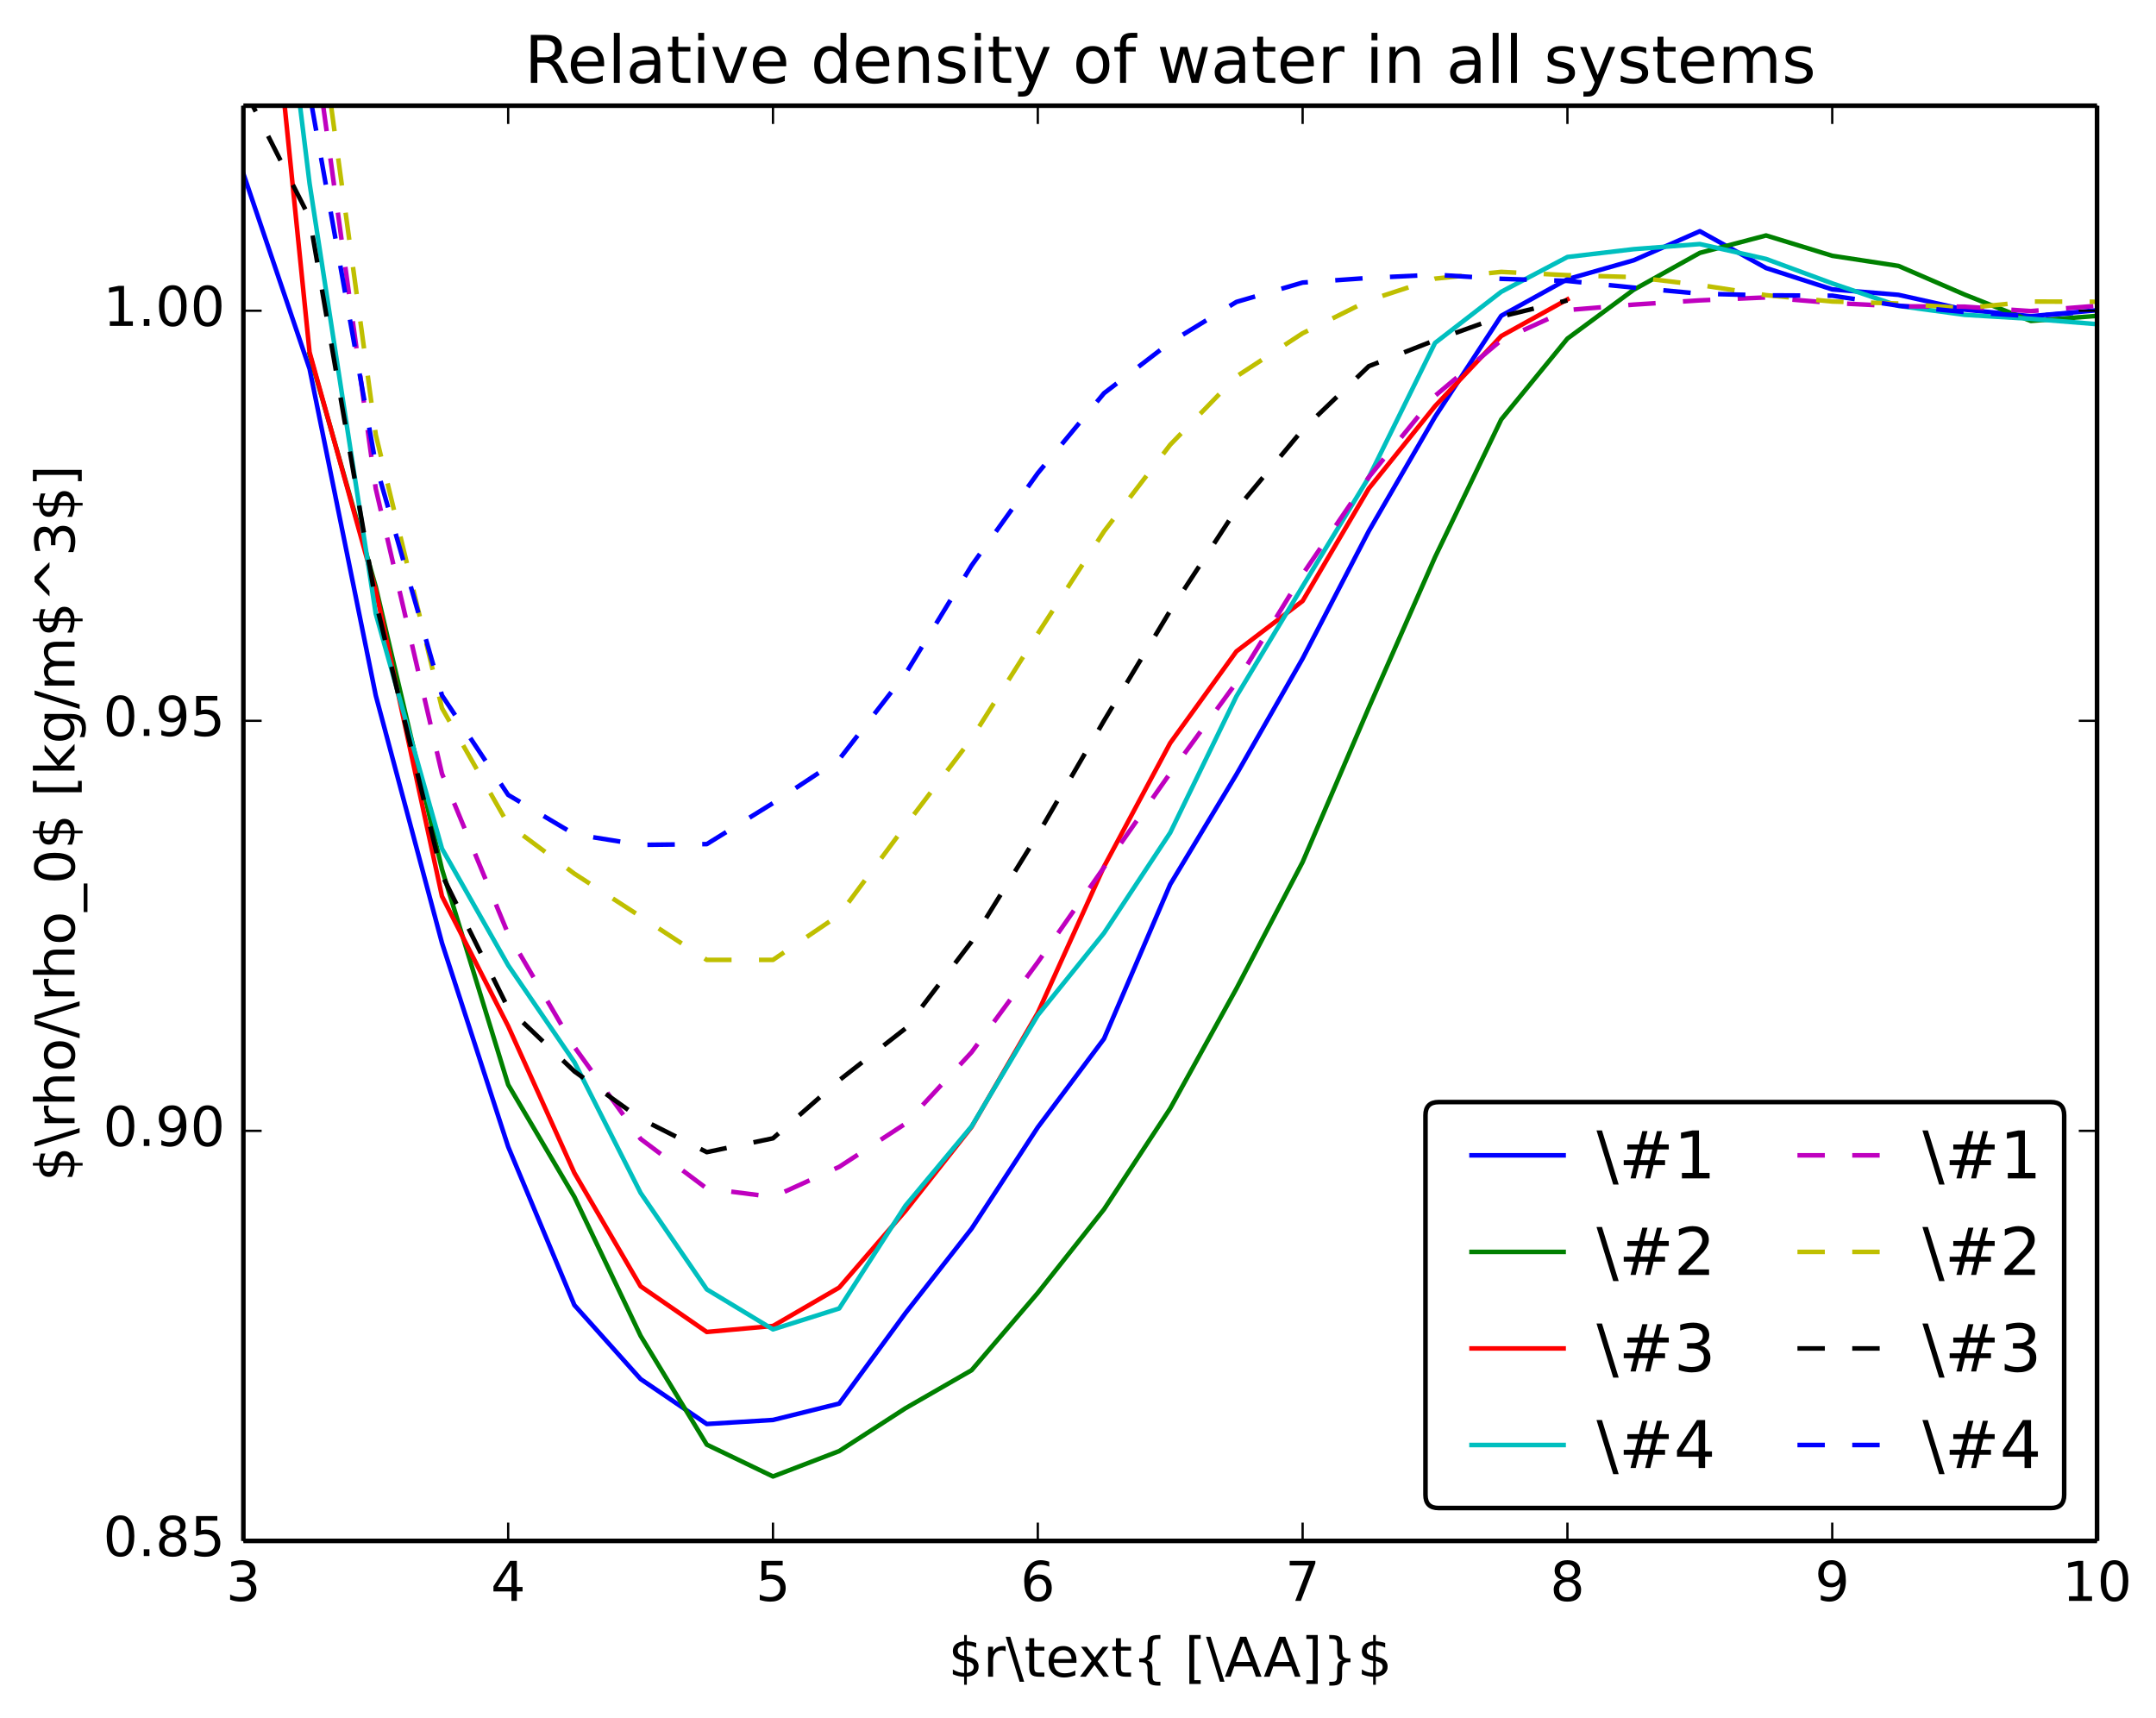
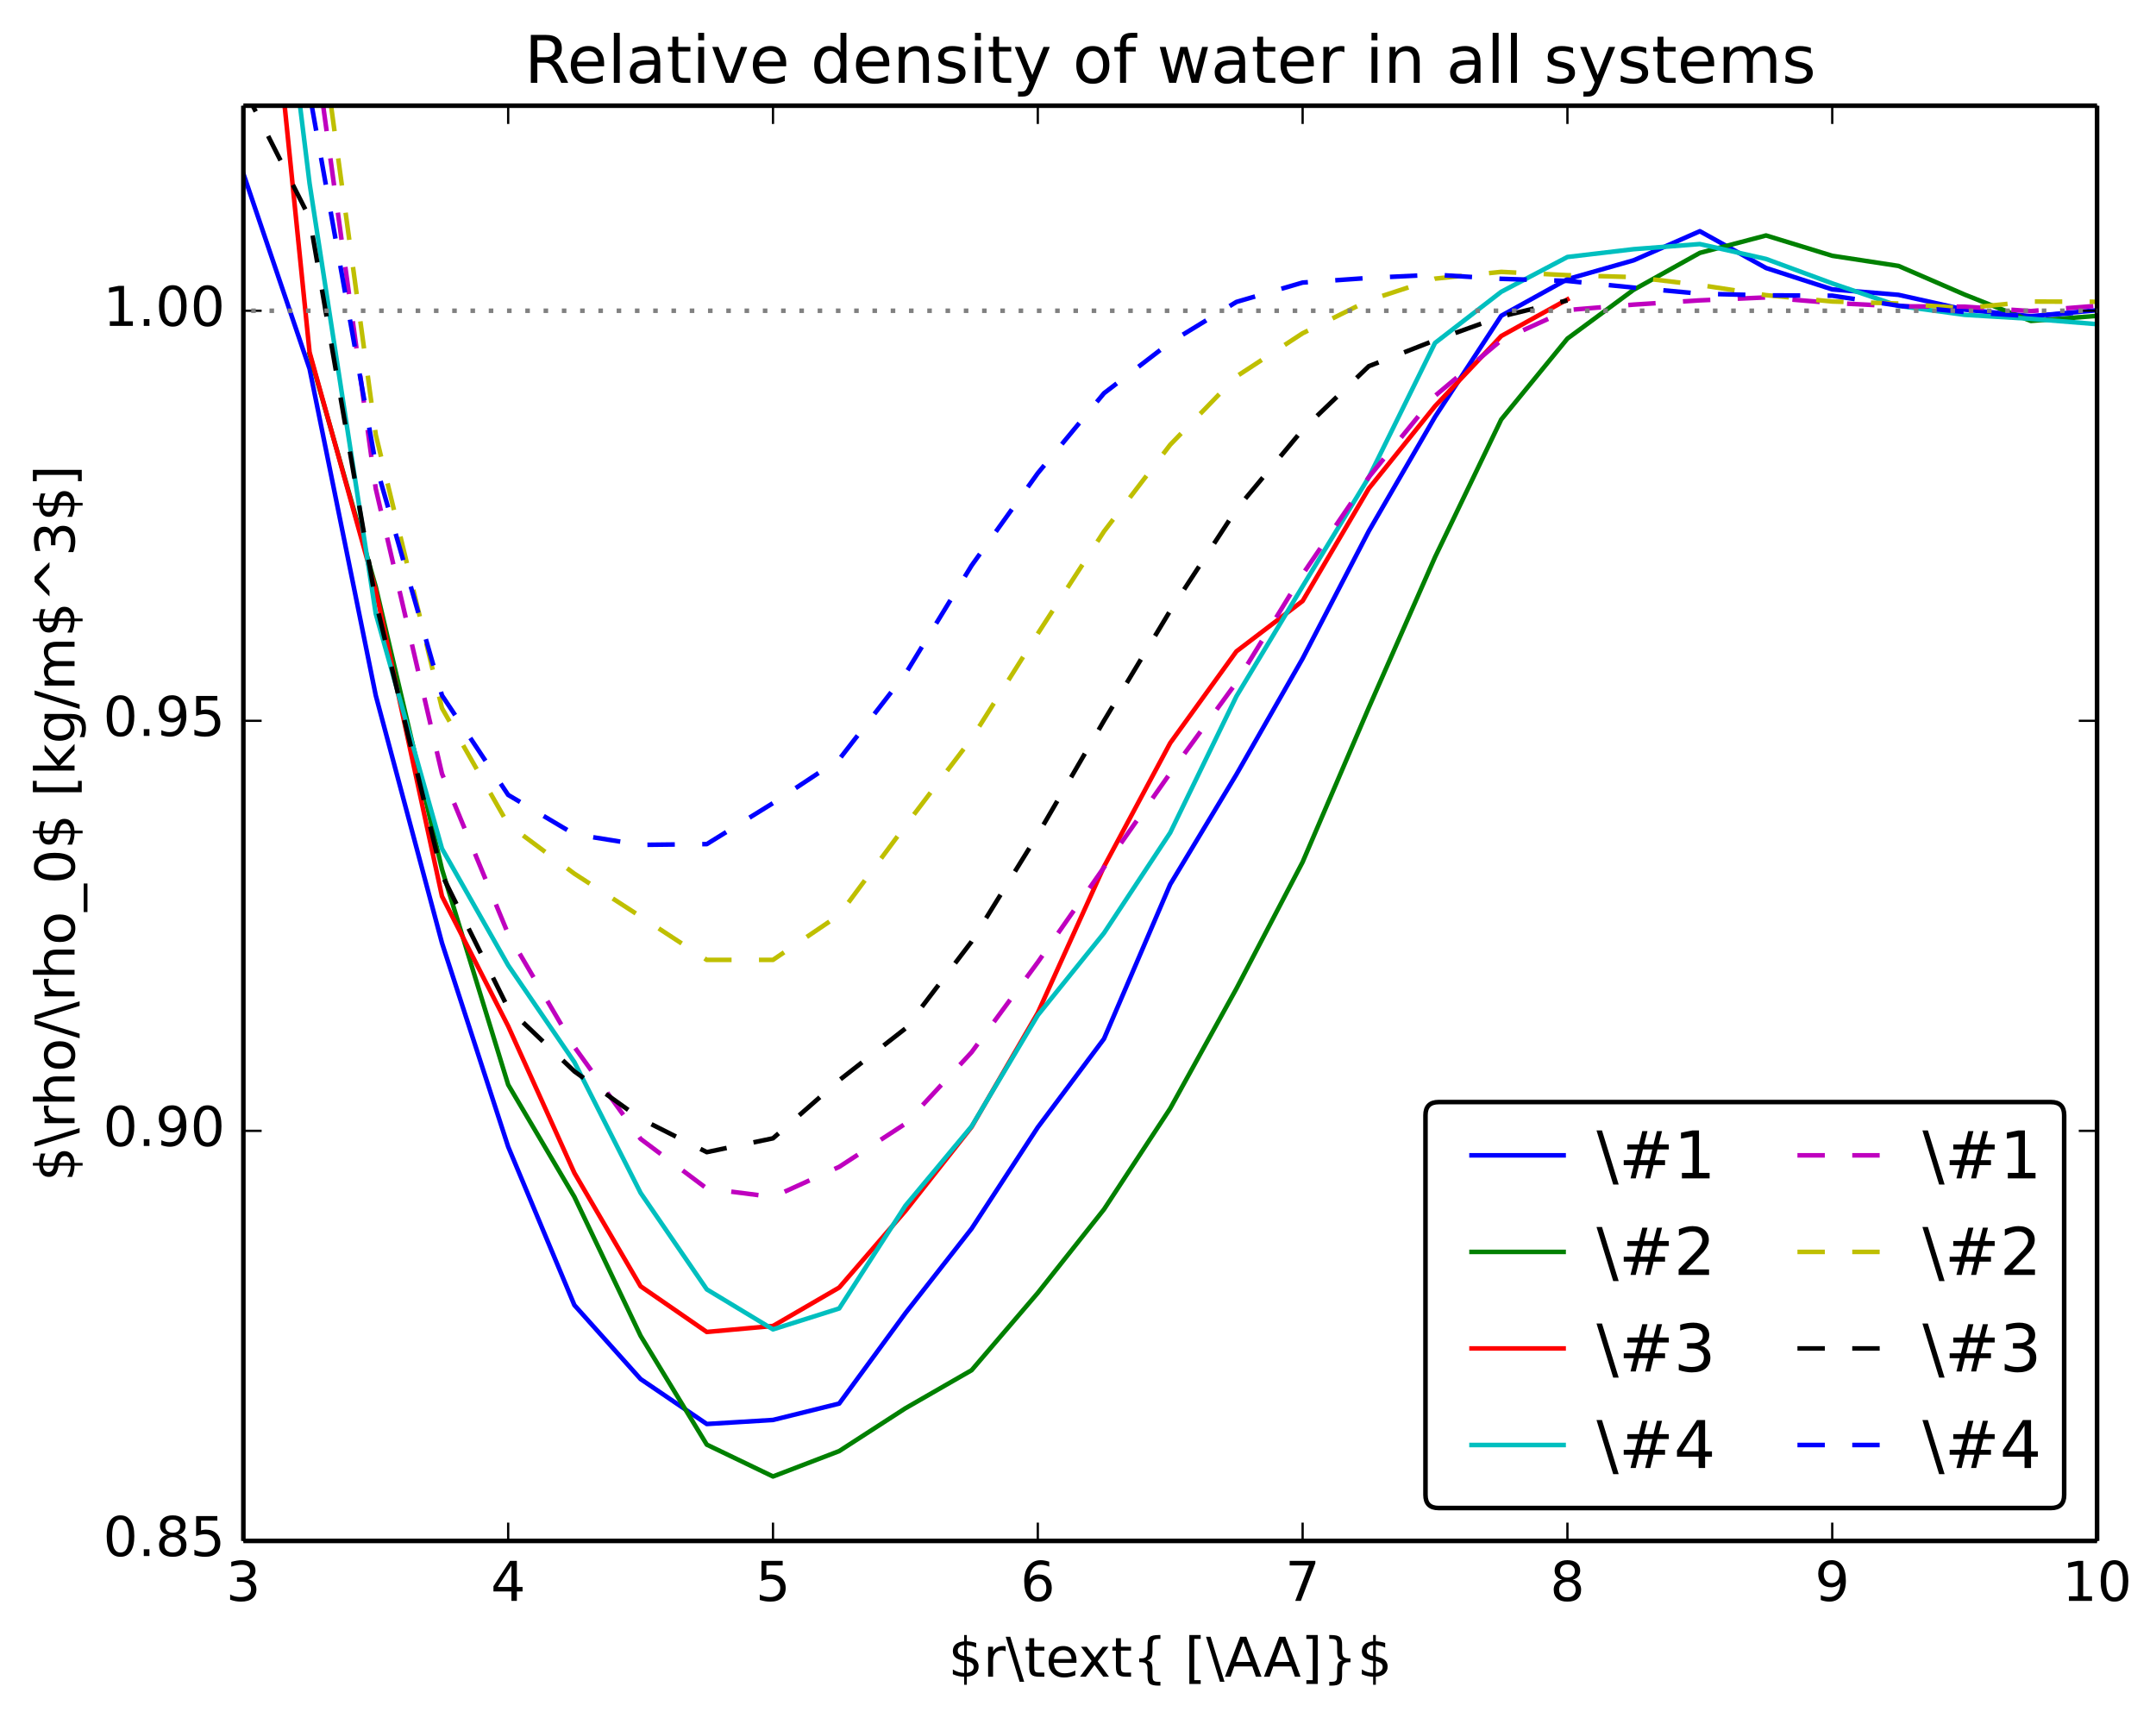
<svg xmlns="http://www.w3.org/2000/svg" xmlns:xlink="http://www.w3.org/1999/xlink" height="376pt" version="1.1" viewBox="0 0 472 376" width="472pt">
  <defs>
    <style type="text/css">
*{stroke-linecap:butt;stroke-linejoin:round;}
  </style>
  </defs>
  <g id="figure_1">
    <g id="patch_1">
      <path d=" M0 376.751 L472.874 376.751 L472.874 0 L0 0 z " style="fill:#ffffff;" />
    </g>
    <g id="axes_1">
      <g id="patch_2">
        <path d=" M53.278 337.324 L459.096 337.324 L459.096 23.142 L53.278 23.142 z " style="fill:#ffffff;" />
      </g>
      <g id="line2d_1">
        <path clip-path="url(#p7582577d61)" d=" M53.278 38.008 L67.772 80.732 L82.265 152.249 L96.759 206.426 L111.252 251.031 L125.746 285.707 L140.239 301.889 L154.733 311.73 L169.226 310.845 L183.72 307.256 L198.213 287.476 L212.707 268.962 L227.2 246.775 L241.694 227.398 L256.187 193.597 L270.681 169.537 L285.174 144.163 L299.668 116.258 L314.161 91.256 L328.655 69.131 L343.148 61.113 L357.642 56.984 L372.135 50.617 L386.629 58.669 L401.122 63.35 L415.616 64.543 L430.109 67.78 L444.603 69.216 L459.096 67.918" style="fill:none;stroke:#0000ff;stroke-linecap:square;" />
      </g>
      <g id="line2d_2">
        <path clip-path="url(#p7582577d61)" d=" M67.772 77.49 L82.265 128.47 L96.759 190.293 L111.252 237.453 L125.746 262.005 L140.239 292.423 L154.733 316.246 L169.226 323.215 L183.72 317.66 L198.213 308.289 L212.707 299.957 L227.2 283.025 L241.694 264.732 L256.187 242.649 L270.681 216.421 L285.174 188.707 L299.668 154.898 L314.161 121.967 L328.655 91.831 L343.148 74.122 L357.642 63.433 L372.135 55.362 L386.629 51.546 L401.122 55.995 L415.616 58.213 L430.109 64.49 L444.603 70.252 L459.096 69.151" style="fill:none;stroke:#008000;stroke-linecap:square;" />
      </g>
      <g id="line2d_3">
        <path clip-path="url(#p7582577d61)" d=" M53.278 -66.211 M59.873 -1 L67.772 77.115 L82.265 129.237 L96.759 196.193 L111.252 224.641 L125.746 256.768 L140.239 281.576 L154.733 291.583 L169.226 290.271 L183.72 281.858 L198.213 265.079 L212.707 246.699 L227.2 221.715 L241.694 189.699 L256.187 162.655 L270.681 142.591 L285.174 131.563 L299.668 106.938 L314.161 88.91 L328.655 73.563 L343.148 65.541" style="fill:none;stroke:#ff0000;stroke-linecap:square;" />
      </g>
      <g id="line2d_4">
        <path clip-path="url(#p7582577d61)" d=" M53.278 -77.901 M62.719 -1 L67.772 40.151 L82.265 134.36 L96.759 185.779 L111.252 211.309 L125.746 232.507 L140.239 261.13 L154.733 282.259 L169.226 291.012 L183.72 286.436 L198.213 263.95 L212.707 246.567 L227.2 222.238 L241.694 204.25 L256.187 182.285 L270.681 152.432 L285.174 128.356 L299.668 104.486 L314.161 75.076 L328.655 63.877 L343.148 56.257 L357.642 54.548 L372.135 53.427 L386.629 56.687 L401.122 62.037 L415.616 66.961 L430.109 68.921 L444.603 69.79 L459.096 70.962" style="fill:none;stroke:#00bfbf;stroke-linecap:square;" />
      </g>
      <g id="line2d_5">
        <path clip-path="url(#p7582577d61)" d=" M53.278 -94.894 M67.398 -1 L67.772 1.483 L82.265 107.001 L96.759 169.367 L111.252 204.473 L125.746 229.191 L140.239 249.313 L154.733 260.183 L169.226 262.037 L183.72 255.44 L198.213 245.986 L212.707 230.342 L227.2 210.637 L241.694 189.869 L256.187 169.246 L270.681 149.399 L285.174 125.724 L299.668 104.444 L314.161 86.658 L328.655 74.481 L343.148 67.878 L357.642 66.683 L372.135 65.752 L386.629 65.109 L401.122 66.317 L415.616 67.05 L430.109 67.136 L444.603 68.1 L459.096 66.942" style="fill:none;stroke:#bf00bf;stroke-dasharray:6,6;stroke-dashoffset:0.0;" />
      </g>
      <g id="line2d_6">
        <path clip-path="url(#p7582577d61)" d=" M53.278 -195.303 M69.197 -1 L82.265 95.166 L96.759 155.019 L111.252 180.459 L125.746 191.257 L140.239 200.642 L154.733 210.131 L169.226 210.126 L183.72 200.295 L198.213 180.754 L212.707 161.684 L227.2 138.706 L241.694 116.331 L256.187 97.361 L270.681 82.416 L285.174 72.954 L299.668 65.755 L314.161 60.999 L328.655 59.517 L343.148 60.239 L357.642 60.662 L372.135 62.386 L386.629 64.61 L401.122 66.002 L415.616 66.442 L430.109 67.472 L444.603 66.008 L459.096 66.061" style="fill:none;stroke:#bfbf00;stroke-dasharray:6,6;stroke-dashoffset:0.0;" />
      </g>
      <g id="line2d_7">
        <path clip-path="url(#p7582577d61)" d=" M53.278 19.07 L67.772 47.675 L82.265 131.722 L96.759 191.516 L111.252 220.717 L125.746 234.539 L140.239 244.906 L154.733 252.217 L169.226 249.187 L183.72 236.478 L198.213 225.151 L212.707 206.119 L227.2 182.687 L241.694 157.769 L256.187 133.688 L270.681 111.498 L285.174 94.076 L299.668 80.162 L314.161 74.482 L328.655 69.288 L343.148 65.754" style="fill:none;stroke:#000000;stroke-dasharray:6,6;stroke-dashoffset:0.0;" />
      </g>
      <g id="line2d_8">
        <path clip-path="url(#p7582577d61)" d=" M53.278 -73.76 M64.469 -1 L67.772 20.473 L82.265 101.661 L96.759 152.225 L111.252 174.015 L125.746 182.627 L140.239 184.953 L154.733 184.783 L169.226 175.808 L183.72 166.224 L198.213 147.524 L212.707 123.799 L227.2 103.579 L241.694 86.08 L256.187 74.951 L270.681 66.096 L285.174 61.858 L299.668 60.841 L314.161 60.139 L328.655 61.037 L343.148 61.498 L357.642 62.957 L372.135 64.285 L386.629 64.653 L401.122 64.728 L415.616 66.912 L430.109 68.299 L444.603 69.21 L459.096 68.122" style="fill:none;stroke:#0000ff;stroke-dasharray:6,6;stroke-dashoffset:0.0;" />
      </g>
      <g id="matplotlib.axis_1">
        <g id="xtick_1">
          <g id="line2d_9">
            <defs>
              <path d=" M0 0 L0 -4" id="m93b0483c22" style="stroke:#000000;stroke-width:0.5;" />
            </defs>
            <g>
              <use style="stroke:#000000;stroke-width:0.5;" x="53.278" xlink:href="#m93b0483c22" y="337.324" />
            </g>
          </g>
          <g id="line2d_10">
            <defs>
              <path d=" M0 0 L0 4" id="m741efc42ff" style="stroke:#000000;stroke-width:0.5;" />
            </defs>
            <g>
              <use style="stroke:#000000;stroke-width:0.5;" x="53.278" xlink:href="#m741efc42ff" y="23.142" />
            </g>
          </g>
          <g id="text_1">
            <text style="font-family:DejaVu Sans;font-size:12.0px;font-style:normal;text-anchor:middle;" transform="rotate(-0, 53.27813, 350.4417)" x="53.278" y="350.442">3</text>
          </g>
        </g>
        <g id="xtick_2">
          <g id="line2d_11">
            <g>
              <use style="stroke:#000000;stroke-width:0.5;" x="111.252" xlink:href="#m93b0483c22" y="337.324" />
            </g>
          </g>
          <g id="line2d_12">
            <g>
              <use style="stroke:#000000;stroke-width:0.5;" x="111.252" xlink:href="#m741efc42ff" y="23.142" />
            </g>
          </g>
          <g id="text_2">
            <text style="font-family:DejaVu Sans;font-size:12.0px;font-style:normal;text-anchor:middle;" transform="rotate(-0, 111.2522, 350.4417)" x="111.252" y="350.442">4</text>
          </g>
        </g>
        <g id="xtick_3">
          <g id="line2d_13">
            <g>
              <use style="stroke:#000000;stroke-width:0.5;" x="169.226" xlink:href="#m93b0483c22" y="337.324" />
            </g>
          </g>
          <g id="line2d_14">
            <g>
              <use style="stroke:#000000;stroke-width:0.5;" x="169.226" xlink:href="#m741efc42ff" y="23.142" />
            </g>
          </g>
          <g id="text_3">
            <text style="font-family:DejaVu Sans;font-size:12.0px;font-style:normal;text-anchor:middle;" transform="rotate(-0, 169.2262, 350.4417)" x="169.226" y="350.442">5</text>
          </g>
        </g>
        <g id="xtick_4">
          <g id="line2d_15">
            <g>
              <use style="stroke:#000000;stroke-width:0.5;" x="227.2" xlink:href="#m93b0483c22" y="337.324" />
            </g>
          </g>
          <g id="line2d_16">
            <g>
              <use style="stroke:#000000;stroke-width:0.5;" x="227.2" xlink:href="#m741efc42ff" y="23.142" />
            </g>
          </g>
          <g id="text_4">
            <text style="font-family:DejaVu Sans;font-size:12.0px;font-style:normal;text-anchor:middle;" transform="rotate(-0, 227.2002, 350.4417)" x="227.2" y="350.442">6</text>
          </g>
        </g>
        <g id="xtick_5">
          <g id="line2d_17">
            <g>
              <use style="stroke:#000000;stroke-width:0.5;" x="285.174" xlink:href="#m93b0483c22" y="337.324" />
            </g>
          </g>
          <g id="line2d_18">
            <g>
              <use style="stroke:#000000;stroke-width:0.5;" x="285.174" xlink:href="#m741efc42ff" y="23.142" />
            </g>
          </g>
          <g id="text_5">
            <text style="font-family:DejaVu Sans;font-size:12.0px;font-style:normal;text-anchor:middle;" transform="rotate(-0, 285.1742, 350.4417)" x="285.174" y="350.442">7</text>
          </g>
        </g>
        <g id="xtick_6">
          <g id="line2d_19">
            <g>
              <use style="stroke:#000000;stroke-width:0.5;" x="343.148" xlink:href="#m93b0483c22" y="337.324" />
            </g>
          </g>
          <g id="line2d_20">
            <g>
              <use style="stroke:#000000;stroke-width:0.5;" x="343.148" xlink:href="#m741efc42ff" y="23.142" />
            </g>
          </g>
          <g id="text_6">
            <text style="font-family:DejaVu Sans;font-size:12.0px;font-style:normal;text-anchor:middle;" transform="rotate(-0, 343.1483, 350.4417)" x="343.148" y="350.442">8</text>
          </g>
        </g>
        <g id="xtick_7">
          <g id="line2d_21">
            <g>
              <use style="stroke:#000000;stroke-width:0.5;" x="401.122" xlink:href="#m93b0483c22" y="337.324" />
            </g>
          </g>
          <g id="line2d_22">
            <g>
              <use style="stroke:#000000;stroke-width:0.5;" x="401.122" xlink:href="#m741efc42ff" y="23.142" />
            </g>
          </g>
          <g id="text_7">
            <text style="font-family:DejaVu Sans;font-size:12.0px;font-style:normal;text-anchor:middle;" transform="rotate(-0, 401.1223, 350.4417)" x="401.122" y="350.442">9</text>
          </g>
        </g>
        <g id="xtick_8">
          <g id="line2d_23">
            <g>
              <use style="stroke:#000000;stroke-width:0.5;" x="459.096" xlink:href="#m93b0483c22" y="337.324" />
            </g>
          </g>
          <g id="line2d_24">
            <g>
              <use style="stroke:#000000;stroke-width:0.5;" x="459.096" xlink:href="#m741efc42ff" y="23.142" />
            </g>
          </g>
          <g id="text_8">
            <text style="font-family:DejaVu Sans;font-size:12.0px;font-style:normal;text-anchor:middle;" transform="rotate(-0, 459.0963, 350.4417)" x="459.096" y="350.442">10</text>
          </g>
        </g>
        <g id="text_9">
          <text style="font-family:DejaVu Sans;font-size:12.0px;font-style:normal;text-anchor:middle;" transform="rotate(-0, 256.1872, 367.0554)" x="256.187" y="367.055">$r\text{ [\AA]}$</text>
        </g>
      </g>
      <g id="matplotlib.axis_2">
        <g id="ytick_1">
          <g id="line2d_25">
            <defs>
              <path d=" M0 0 L4 0" id="m728421d6d4" style="stroke:#000000;stroke-width:0.5;" />
            </defs>
            <g>
              <use style="stroke:#000000;stroke-width:0.5;" x="53.278" xlink:href="#m728421d6d4" y="337.324" />
            </g>
          </g>
          <g id="line2d_26">
            <defs>
              <path d=" M0 0 L-4 0" id="mcb0005524f" style="stroke:#000000;stroke-width:0.5;" />
            </defs>
            <g>
              <use style="stroke:#000000;stroke-width:0.5;" x="459.096" xlink:href="#mcb0005524f" y="337.324" />
            </g>
          </g>
          <g id="text_10">
            <text style="font-family:DejaVu Sans;font-size:12.0px;font-style:normal;text-anchor:end;" transform="rotate(-0, 49.27813, 340.6348)" x="49.278" y="340.635">0.85</text>
          </g>
        </g>
        <g id="ytick_2">
          <g id="line2d_27">
            <g>
              <use style="stroke:#000000;stroke-width:0.5;" x="53.278" xlink:href="#m728421d6d4" y="247.557" />
            </g>
          </g>
          <g id="line2d_28">
            <g>
              <use style="stroke:#000000;stroke-width:0.5;" x="459.096" xlink:href="#mcb0005524f" y="247.557" />
            </g>
          </g>
          <g id="text_11">
            <text style="font-family:DejaVu Sans;font-size:12.0px;font-style:normal;text-anchor:end;" transform="rotate(-0, 49.27813, 250.8686)" x="49.278" y="250.869">0.90</text>
          </g>
        </g>
        <g id="ytick_3">
          <g id="line2d_29">
            <g>
              <use style="stroke:#000000;stroke-width:0.5;" x="53.278" xlink:href="#m728421d6d4" y="157.791" />
            </g>
          </g>
          <g id="line2d_30">
            <g>
              <use style="stroke:#000000;stroke-width:0.5;" x="459.096" xlink:href="#mcb0005524f" y="157.791" />
            </g>
          </g>
          <g id="text_12">
            <text style="font-family:DejaVu Sans;font-size:12.0px;font-style:normal;text-anchor:end;" transform="rotate(-0, 49.27813, 161.1024)" x="49.278" y="161.102">0.95</text>
          </g>
        </g>
        <g id="ytick_4">
          <g id="line2d_31">
            <g>
              <use style="stroke:#000000;stroke-width:0.5;" x="53.278" xlink:href="#m728421d6d4" y="68.025" />
            </g>
          </g>
          <g id="line2d_32">
            <g>
              <use style="stroke:#000000;stroke-width:0.5;" x="459.096" xlink:href="#mcb0005524f" y="68.025" />
            </g>
          </g>
          <g id="text_13">
            <text style="font-family:DejaVu Sans;font-size:12.0px;font-style:normal;text-anchor:end;" transform="rotate(-0, 49.27813, 71.33612)" x="49.278" y="71.336">1.00</text>
          </g>
        </g>
        <g id="text_14">
          <text style="font-family:DejaVu Sans;font-size:12.0px;font-style:normal;text-anchor:middle;" transform="rotate(-90, 16.31812, 180.2327)" x="16.318" y="180.233">$\rho/\rho_0$ [kg/m$^3$]</text>
        </g>
      </g>
      <g id="patch_3">
        <path d=" M53.278 23.142 L459.096 23.142" style="fill:none;stroke:#000000;" />
      </g>
      <g id="patch_4">
        <path d=" M459.096 337.324 L459.096 23.142" style="fill:none;stroke:#000000;" />
      </g>
      <g id="patch_5">
        <path d=" M53.278 337.324 L459.096 337.324" style="fill:none;stroke:#000000;" />
      </g>
      <g id="patch_6">
        <path d=" M53.278 337.324 L53.278 23.142" style="fill:none;stroke:#000000;" />
      </g>
      <g id="text_15">
        <text style="font-family:DejaVu Sans;font-size:14.4px;font-style:normal;text-anchor:middle;" transform="rotate(-0, 256.1872, 18.14175)" x="256.187" y="18.142">Relative density of water in all systems</text>
      </g>
      <g id="legend_1">
        <g id="patch_7">
          <path d=" M314.952 330.124 L449.016 330.124 Q451.896 330.124 451.896 327.244 L451.896 244.138 Q451.896 241.258 449.016 241.258 L314.952 241.258 Q312.072 241.258 312.072 244.138 L312.072 327.244 Q312.072 330.124 314.952 330.124 z " style="fill:#ffffff;stroke:#000000;" />
        </g>
        <g id="line2d_33">
          <path d=" M322.152 252.919 L342.312 252.919" style="fill:none;stroke:#0000ff;stroke-linecap:square;" />
        </g>
        <g id="line2d_34" />
        <g id="text_16">
          <text style="font-family:DejaVu Sans;font-size:14.4px;font-style:normal;text-anchor:start;" transform="rotate(-0, 349.5123, 257.9593)" x="349.512" y="257.959">\#1</text>
        </g>
        <g id="line2d_35">
          <path d=" M322.152 274.056 L342.312 274.056" style="fill:none;stroke:#008000;stroke-linecap:square;" />
        </g>
        <g id="line2d_36" />
        <g id="text_17">
          <text style="font-family:DejaVu Sans;font-size:14.4px;font-style:normal;text-anchor:start;" transform="rotate(-0, 349.5123, 279.0958)" x="349.512" y="279.096">\#2</text>
        </g>
        <g id="line2d_37">
          <path d=" M322.152 295.192 L342.312 295.192" style="fill:none;stroke:#ff0000;stroke-linecap:square;" />
        </g>
        <g id="line2d_38" />
        <g id="text_18">
          <text style="font-family:DejaVu Sans;font-size:14.4px;font-style:normal;text-anchor:start;" transform="rotate(-0, 349.5123, 300.2323)" x="349.512" y="300.232">\#3</text>
        </g>
        <g id="line2d_39">
          <path d=" M322.152 316.329 L342.312 316.329" style="fill:none;stroke:#00bfbf;stroke-linecap:square;" />
        </g>
        <g id="line2d_40" />
        <g id="text_19">
          <text style="font-family:DejaVu Sans;font-size:14.4px;font-style:normal;text-anchor:start;" transform="rotate(-0, 349.5123, 321.3688)" x="349.512" y="321.369">\#4</text>
        </g>
        <g id="line2d_41">
          <path d=" M393.504 252.919 L413.664 252.919" style="fill:none;stroke:#bf00bf;stroke-dasharray:6,6;stroke-dashoffset:0.0;" />
        </g>
        <g id="line2d_42" />
        <g id="text_20">
          <text style="font-family:DejaVu Sans;font-size:14.4px;font-style:normal;text-anchor:start;" transform="rotate(-0, 420.8643, 257.9593)" x="420.864" y="257.959">\#1</text>
        </g>
        <g id="line2d_43">
          <path d=" M393.504 274.056 L413.664 274.056" style="fill:none;stroke:#bfbf00;stroke-dasharray:6,6;stroke-dashoffset:0.0;" />
        </g>
        <g id="line2d_44" />
        <g id="text_21">
          <text style="font-family:DejaVu Sans;font-size:14.4px;font-style:normal;text-anchor:start;" transform="rotate(-0, 420.8643, 279.0958)" x="420.864" y="279.096">\#2</text>
        </g>
        <g id="line2d_45">
          <path d=" M393.504 295.192 L413.664 295.192" style="fill:none;stroke:#000000;stroke-dasharray:6,6;stroke-dashoffset:0.0;" />
        </g>
        <g id="line2d_46" />
        <g id="text_22">
          <text style="font-family:DejaVu Sans;font-size:14.4px;font-style:normal;text-anchor:start;" transform="rotate(-0, 420.8643, 300.2323)" x="420.864" y="300.232">\#3</text>
        </g>
        <g id="line2d_47">
          <path d=" M393.504 316.329 L413.664 316.329" style="fill:none;stroke:#0000ff;stroke-dasharray:6,6;stroke-dashoffset:0.0;" />
        </g>
        <g id="line2d_48" />
        <g id="text_23">
          <text style="font-family:DejaVu Sans;font-size:14.4px;font-style:normal;text-anchor:start;" transform="rotate(-0, 420.8643, 321.3688)" x="420.864" y="321.369">\#4</text>
        </g>
      </g>
+       <g id="line2d_49">
+         <path clip-path="url(#p7582577d61)" d=" M-120.644 68.025 M-1 68.025 L473.874 68.025" style="fill:none;stroke:#808080;stroke-dasharray:1,3;stroke-dashoffset:0.0;" />
+       </g>
    </g>
  </g>
  <defs>
    <clipPath id="p7582577d61">
      <rect height="314.182" width="405.818" x="53.278" y="23.142" />
    </clipPath>
  </defs>
</svg>
